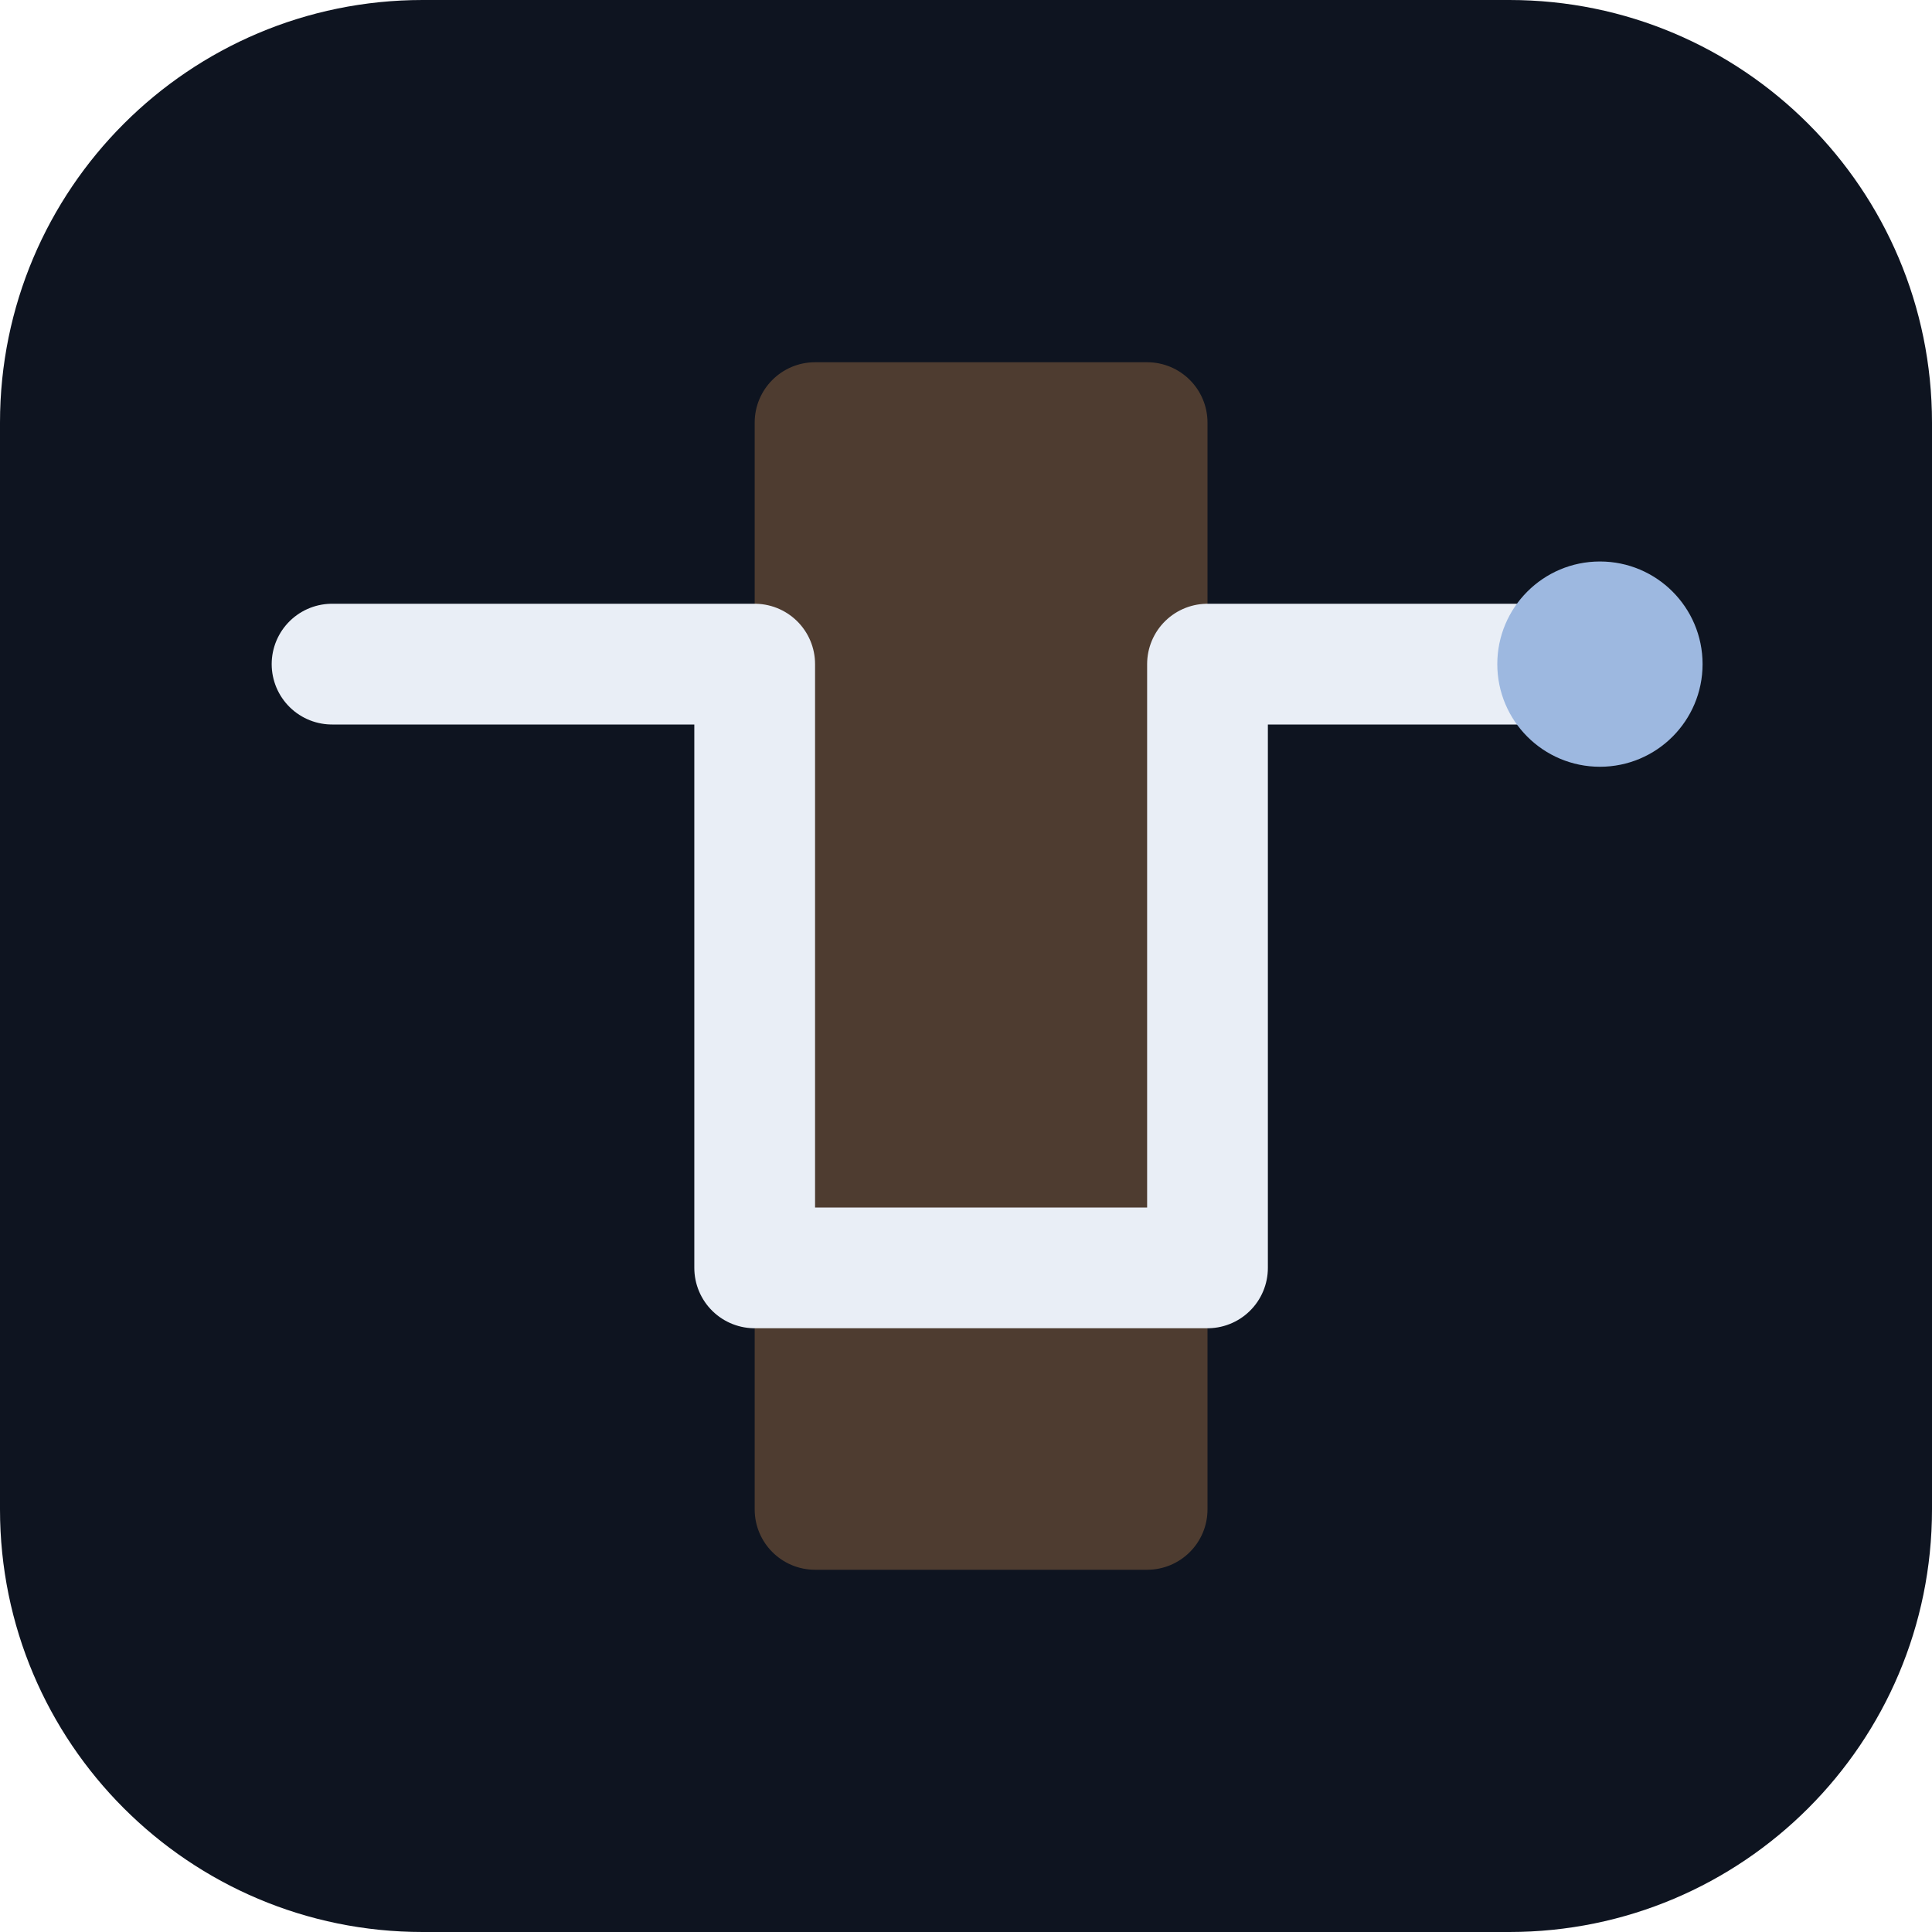
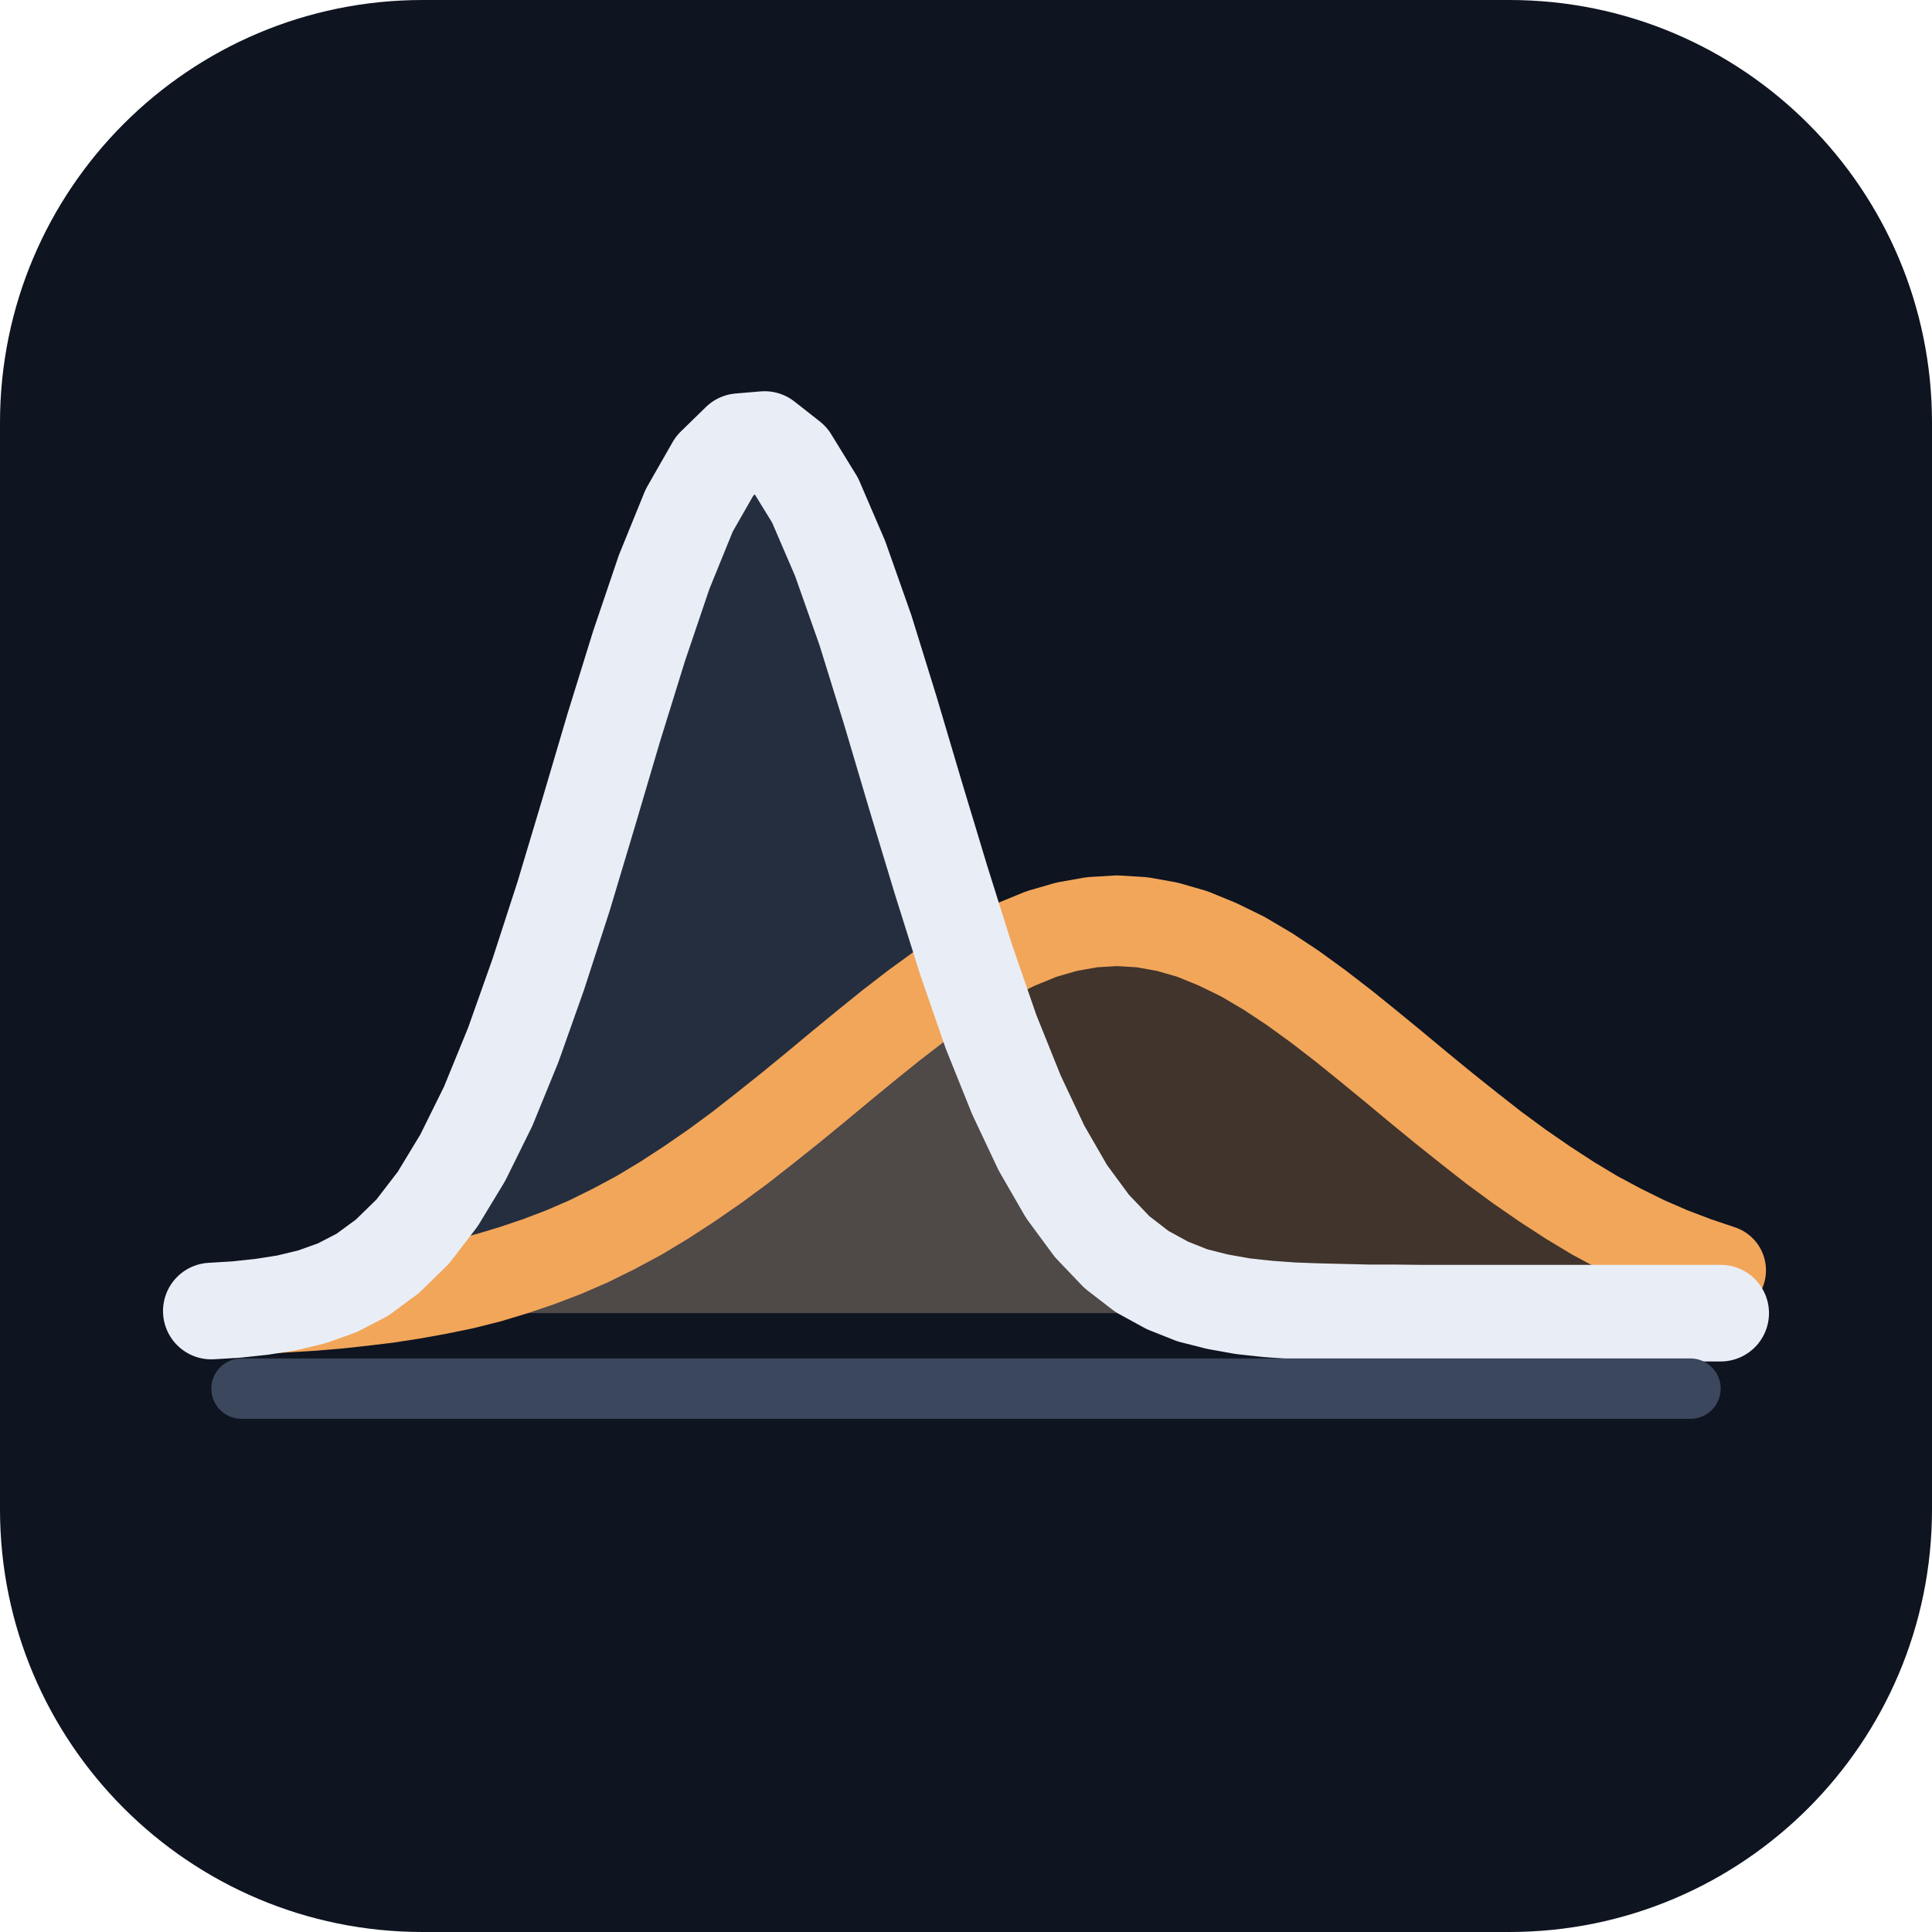
- <svg xmlns="http://www.w3.org/2000/svg" viewBox="0 0 64 64" role="img" aria-label="Regime-Aware Portfolio Optimizer">
+ <svg xmlns="http://www.w3.org/2000/svg" width="64" height="64" viewBox="0 0 64 64" role="img" aria-label="Regime-Aware Portfolio Optimizer">
  <rect width="64" height="64" rx="14" fill="#0e1420" />
-   <rect x="25" y="12" width="15" height="40" rx="2" fill="#f2a65a" fill-opacity=".28" />
-   <path d="M11 22H25V42H40V22H53" fill="none" stroke="#e9eef6" stroke-width="4" stroke-linecap="round" stroke-linejoin="round" />
-   <circle cx="53" cy="22" r="3.4" fill="#9db8e0" />
+   <path d="M7.00 43.41 L7.83 43.38 L8.67 43.35 L9.50 43.30 L10.33 43.25 L11.17 43.18 L12.00 43.09 L12.83 42.99 L13.67 42.86 L14.50 42.71 L15.33 42.54 L16.17 42.33 L17.00 42.08 L17.83 41.80 L18.67 41.48 L19.50 41.12 L20.33 40.71 L21.17 40.26 L22.00 39.76 L22.83 39.22 L23.67 38.64 L24.50 38.03 L25.33 37.38 L26.17 36.71 L27.00 36.03 L27.83 35.34 L28.67 34.65 L29.50 33.98 L30.33 33.34 L31.17 32.73 L32.00 32.18 L32.83 31.69 L33.67 31.28 L34.50 30.94 L35.33 30.70 L36.17 30.55 L37.00 30.50 L37.83 30.55 L38.67 30.70 L39.50 30.94 L40.33 31.28 L41.17 31.69 L42.00 32.18 L42.83 32.73 L43.67 33.34 L44.50 33.98 L45.33 34.65 L46.17 35.34 L47.00 36.03 L47.83 36.71 L48.67 37.38 L49.50 38.03 L50.33 38.64 L51.17 39.22 L52.00 39.76 L52.83 40.26 L53.67 40.71 L54.50 41.12 L55.33 41.48 L56.17 41.80 L57.00 42.08 L57.00 43.50 L7.00 43.50 Z" fill="#f2a65a" fill-opacity=".22" />
+   <path d="M7.00 43.43 L7.83 43.38 L8.67 43.29 L9.50 43.16 L10.33 42.96 L11.17 42.66 L12.00 42.23 L12.83 41.62 L13.67 40.80 L14.50 39.72 L15.33 38.35 L16.17 36.65 L17.00 34.62 L17.83 32.28 L18.67 29.69 L19.50 26.92 L20.33 24.11 L21.17 21.40 L22.00 18.95 L22.83 16.91 L23.67 15.44 L24.50 14.63 L25.33 14.56 L26.17 15.22 L27.00 16.57 L27.83 18.50 L28.67 20.88 L29.50 23.56 L30.33 26.36 L31.17 29.14 L32.00 31.78 L32.83 34.18 L33.67 36.27 L34.50 38.03 L35.33 39.47 L36.17 40.61 L37.00 41.48 L37.83 42.12 L38.67 42.58 L39.50 42.91 L40.33 43.12 L41.17 43.27 L42.00 43.36 L42.83 43.42 L43.67 43.45 L44.50 43.47 L45.33 43.49 L46.17 43.49 L47.00 43.50 L47.83 43.50 L48.67 43.50 L49.50 43.50 L50.33 43.50 L51.17 43.50 L52.00 43.50 L52.83 43.50 L53.67 43.50 L54.50 43.50 L55.33 43.50 L56.17 43.50 L57.00 43.50 L57.00 43.50 L7.00 43.50 Z" fill="#9db8e0" fill-opacity=".16" />
+   <path d="M7.00 43.41 L7.83 43.38 L8.67 43.35 L9.50 43.30 L10.33 43.25 L11.17 43.18 L12.00 43.09 L12.83 42.99 L13.67 42.86 L14.50 42.71 L15.33 42.54 L16.17 42.33 L17.00 42.08 L17.83 41.80 L18.67 41.48 L19.50 41.12 L20.33 40.71 L21.17 40.26 L22.00 39.76 L22.83 39.22 L23.67 38.64 L24.50 38.03 L25.33 37.38 L26.17 36.71 L27.00 36.03 L27.83 35.34 L28.67 34.65 L29.50 33.98 L30.33 33.34 L31.17 32.73 L32.00 32.18 L32.83 31.69 L33.67 31.28 L34.50 30.94 L35.33 30.70 L36.17 30.55 L37.00 30.50 L37.83 30.55 L38.67 30.70 L39.50 30.94 L40.33 31.28 L41.17 31.69 L42.00 32.18 L42.83 32.73 L43.67 33.34 L44.50 33.98 L45.33 34.65 L46.17 35.34 L47.00 36.03 L47.83 36.71 L48.67 37.38 L49.50 38.03 L50.33 38.64 L51.17 39.22 L52.00 39.76 L52.83 40.26 L53.67 40.71 L54.50 41.12 L55.33 41.48 L56.17 41.80 L57.00 42.08" fill="none" stroke="#f2a65a" stroke-width="3" stroke-linecap="round" stroke-linejoin="round" />
+   <path d="M7.00 43.43 L7.83 43.38 L8.67 43.29 L9.50 43.16 L10.33 42.96 L11.17 42.66 L12.00 42.23 L12.83 41.62 L13.67 40.80 L14.50 39.72 L15.33 38.35 L16.17 36.65 L17.00 34.62 L17.83 32.28 L18.67 29.69 L19.50 26.92 L20.33 24.11 L21.17 21.40 L22.00 18.95 L22.83 16.91 L23.67 15.44 L24.50 14.63 L25.33 14.56 L26.17 15.22 L27.00 16.57 L27.83 18.50 L28.67 20.88 L29.50 23.56 L30.33 26.36 L31.17 29.14 L32.00 31.78 L32.83 34.18 L33.67 36.27 L34.50 38.03 L35.33 39.47 L36.17 40.61 L37.00 41.48 L37.83 42.12 L38.67 42.58 L39.50 42.91 L40.33 43.12 L41.17 43.27 L42.00 43.36 L42.83 43.42 L43.67 43.45 L44.50 43.47 L45.33 43.49 L46.17 43.49 L47.00 43.50 L47.83 43.50 L48.67 43.50 L49.50 43.50 L50.33 43.50 L51.17 43.50 L52.00 43.50 L52.83 43.50 L53.67 43.50 L54.50 43.50 L55.33 43.50 L56.17 43.50 L57.00 43.50" fill="none" stroke="#e9eef6" stroke-width="3.2" stroke-linecap="round" stroke-linejoin="round" />
+   <path d="M8.00 46.00 H56" stroke="#3b475c" stroke-width="2" stroke-linecap="round" />
</svg>
